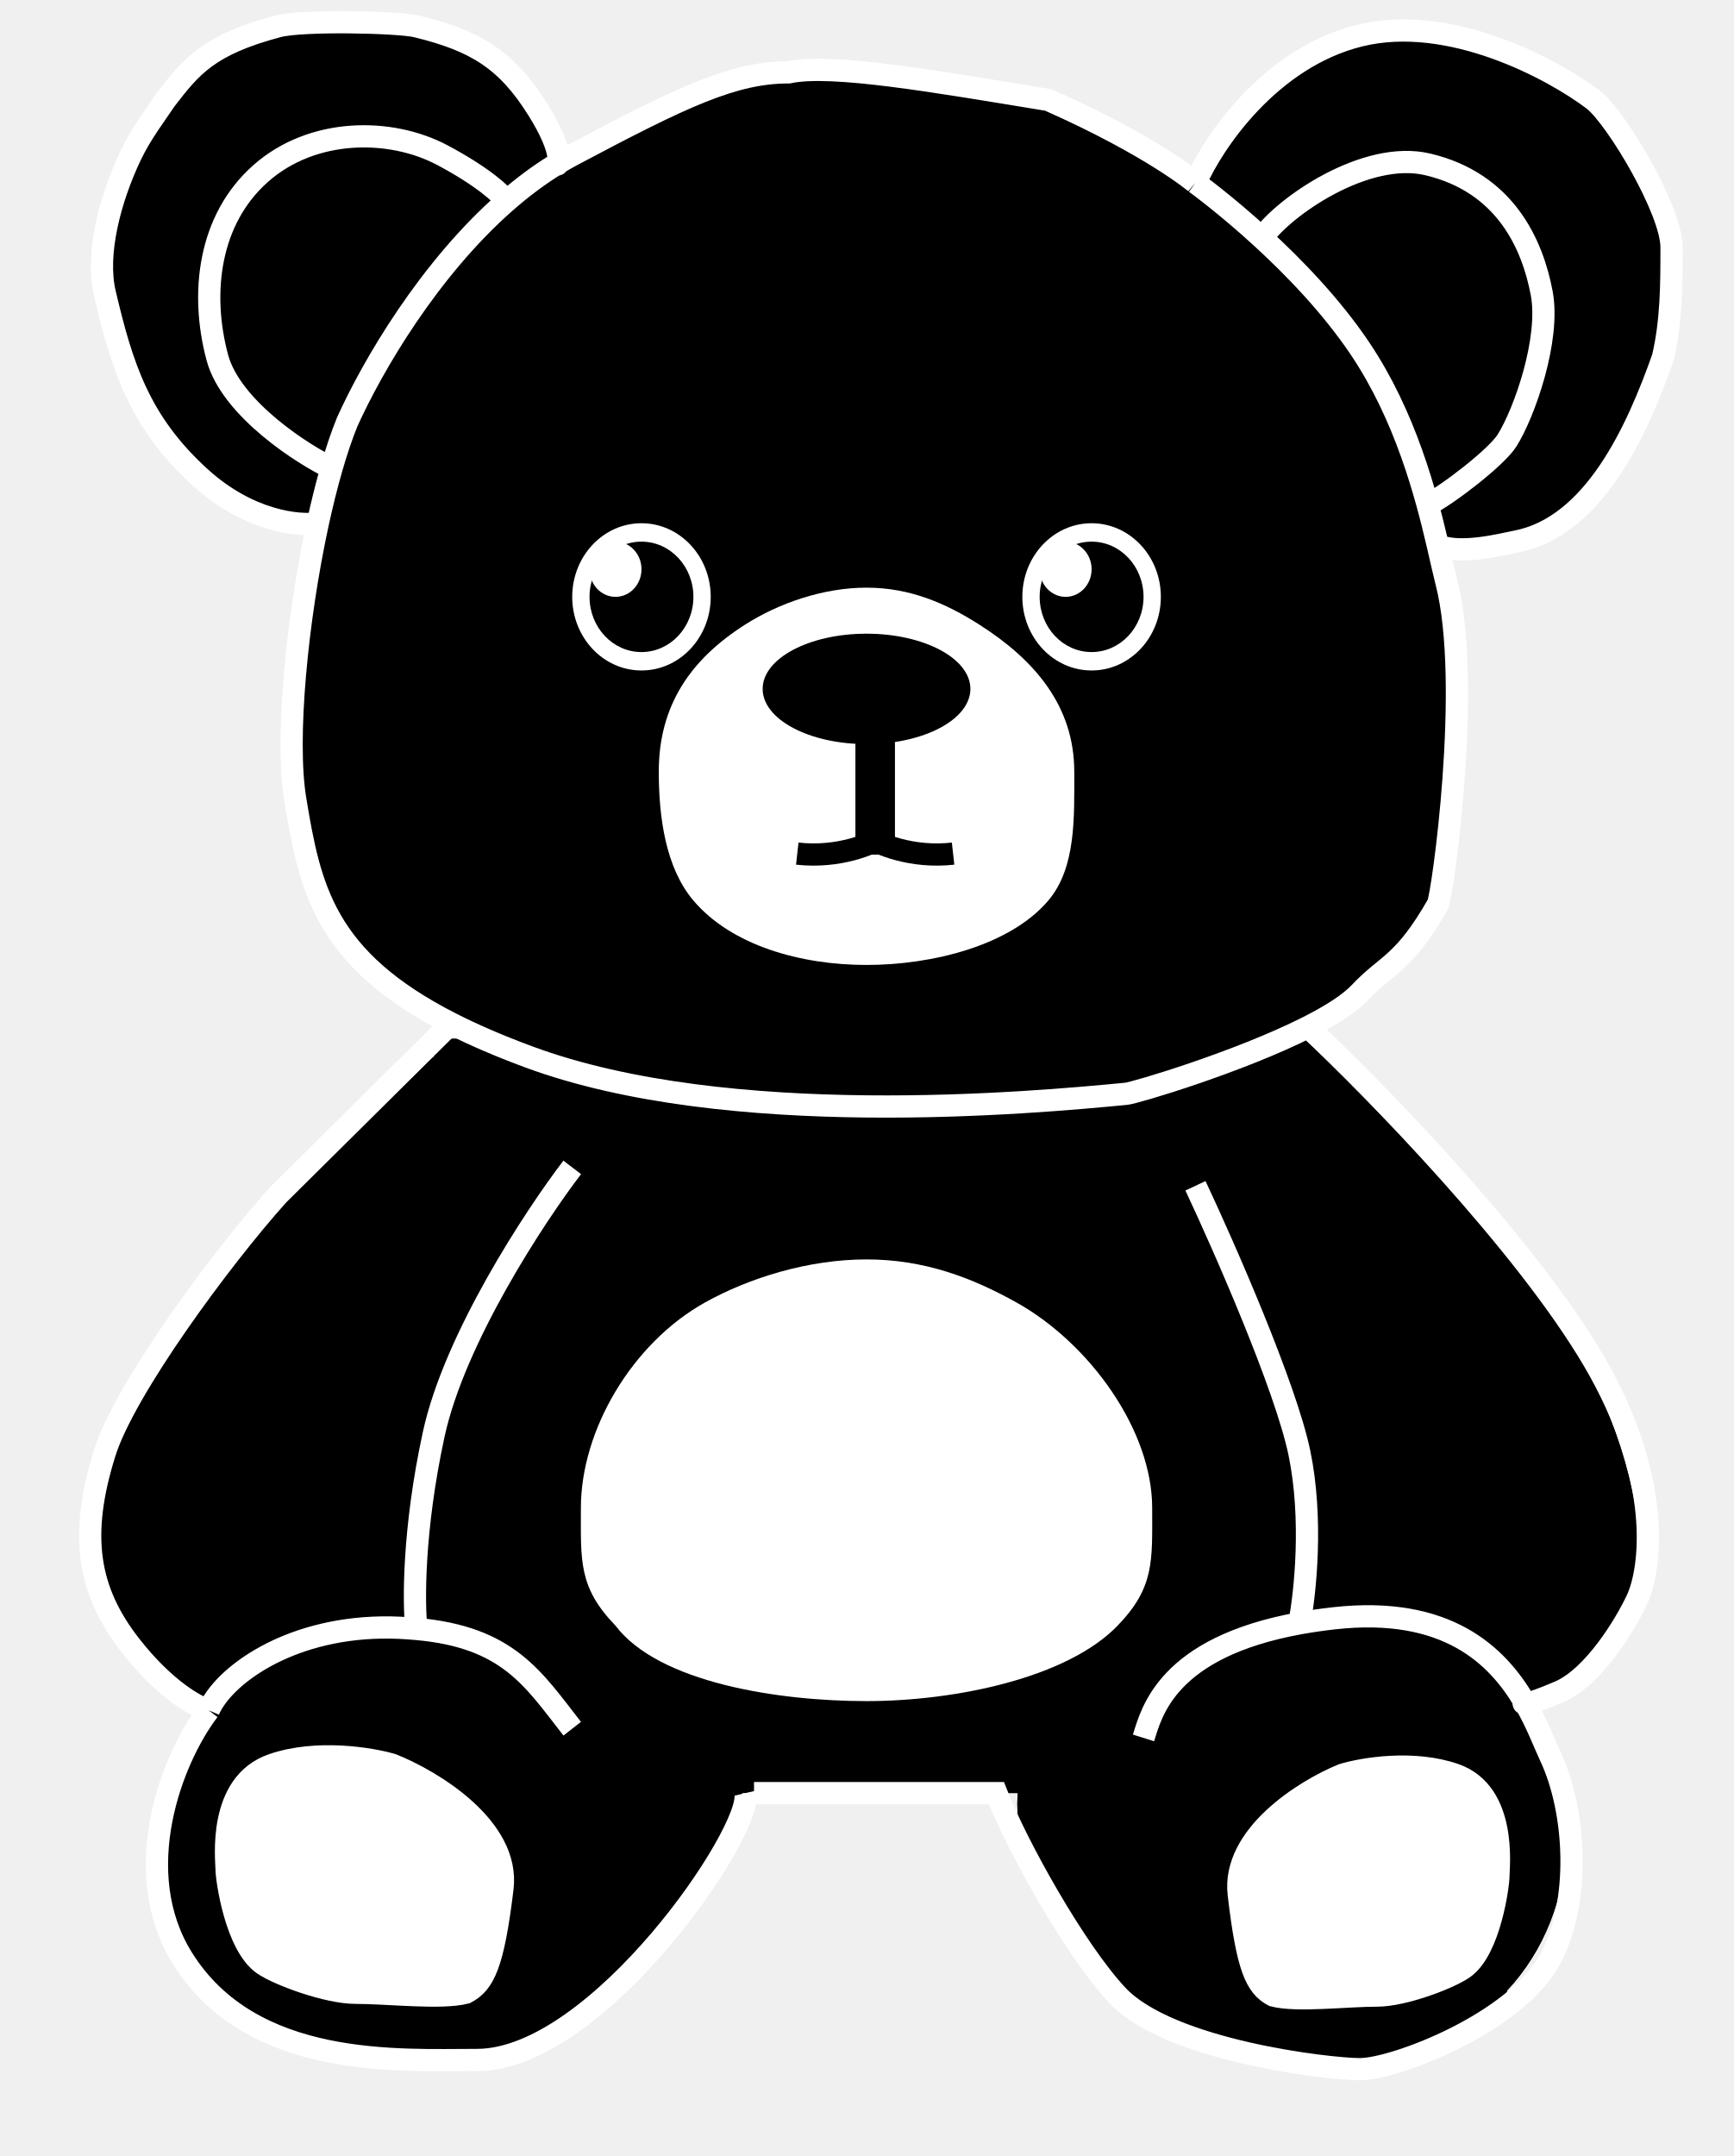
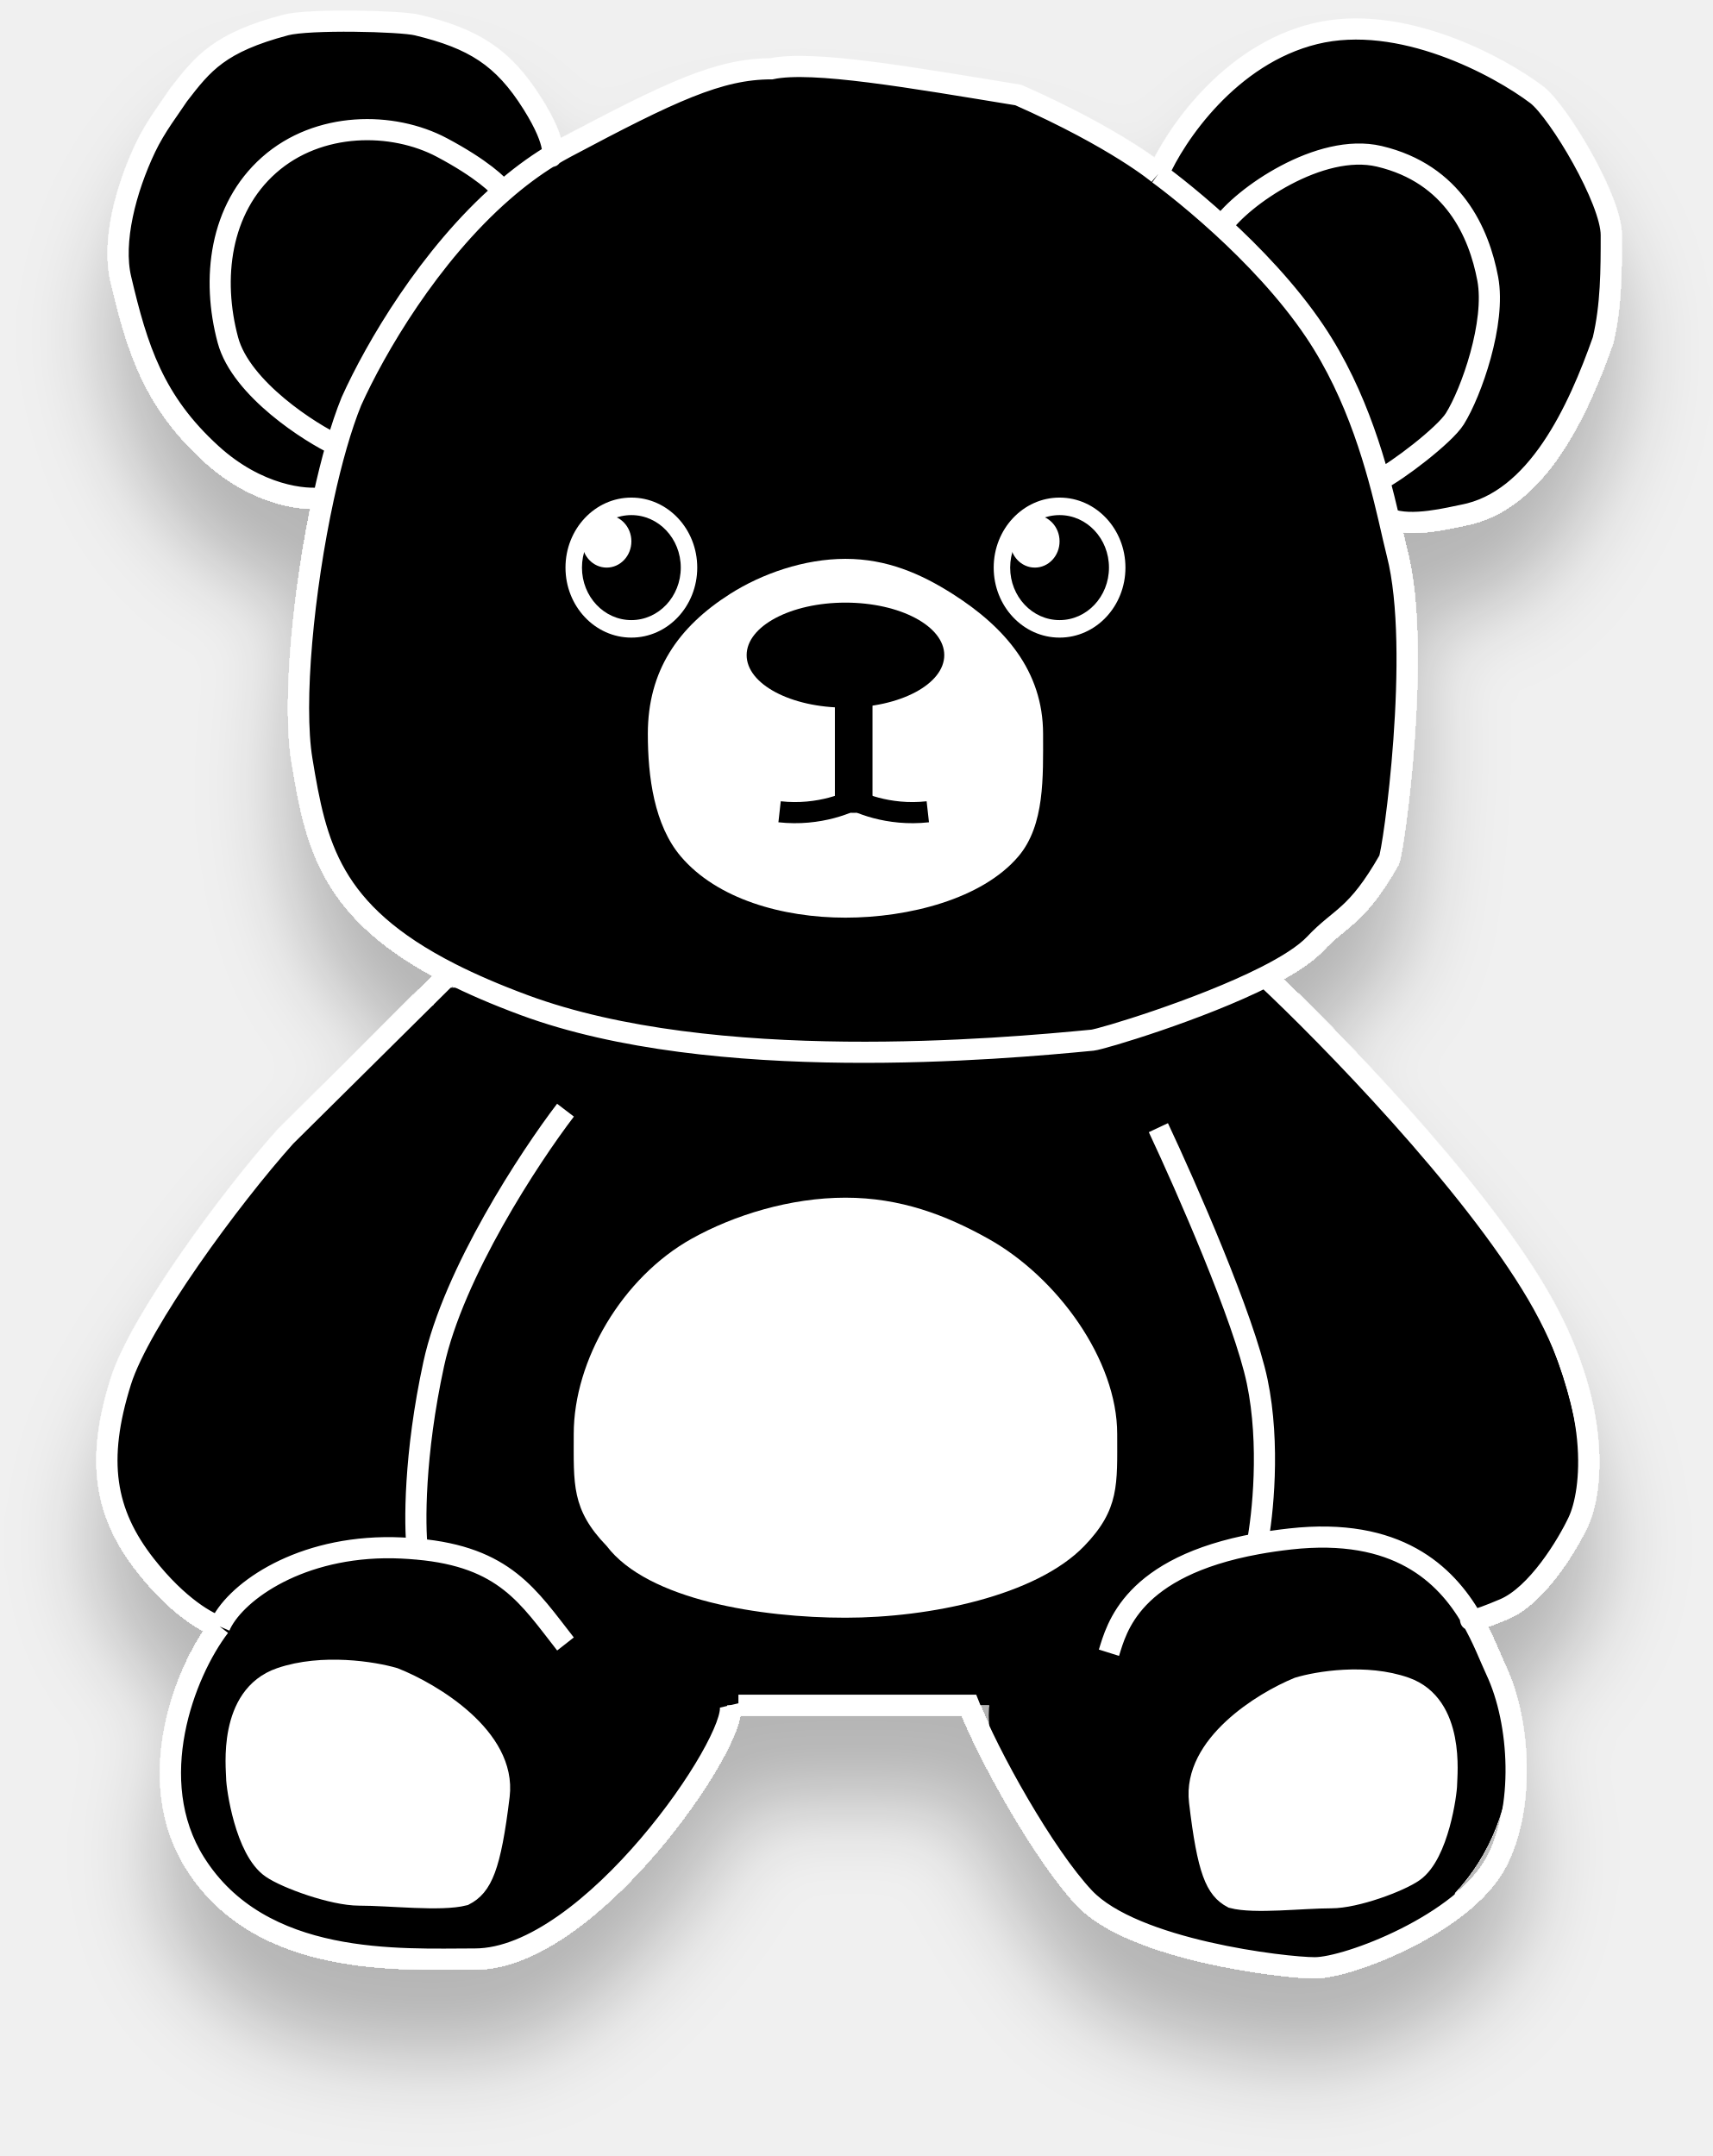
- <svg xmlns="http://www.w3.org/2000/svg" width="78" height="97" viewBox="0 0 78 97" fill="none">
-   <rect x="19.517" y="46.726" width="39.729" height="33.949" fill="black" />
-   <rect x="10.948" y="56.662" width="15.58" height="33.949" fill="black" />
-   <rect x="50.678" y="56.662" width="17.138" height="33.949" fill="black" />
-   <ellipse cx="6.026" cy="9.083" rx="6.026" ry="9.083" transform="matrix(0.691269 -0.722597 0.679141 0.734008 42.8874 81.931)" fill="black" />
-   <ellipse cx="6.026" cy="9.083" rx="6.026" ry="9.083" transform="matrix(0.691269 -0.722597 0.679141 0.734008 42.8874 81.931)" fill="black" />
-   <ellipse cx="6.176" cy="11.058" rx="6.176" ry="11.058" transform="matrix(0.63252 0.774544 -0.734975 0.678094 28.761 71.5662)" fill="black" />
-   <ellipse cx="6.176" cy="11.058" rx="6.176" ry="11.058" transform="matrix(0.63252 0.774544 -0.734975 0.678094 28.761 71.5662)" fill="black" />
-   <ellipse cx="9.945" cy="11.058" rx="9.945" ry="11.058" transform="matrix(0.63252 0.774544 -0.734975 0.678094 19.4129 66.5981)" fill="black" />
-   <ellipse cx="9.945" cy="11.058" rx="9.945" ry="11.058" transform="matrix(0.63252 0.774544 -0.734975 0.678094 19.4129 66.5981)" fill="black" />
-   <path d="M66.743 90.54C64.092 92.618 59.728 93.48 56.91 92.266C55.438 91.633 55.126 90.053 54.119 88.601C51.181 84.367 52.071 78.371 56.105 75.209C60.139 72.046 65.791 72.915 68.729 77.148C71.666 81.382 70.777 87.378 66.743 90.54Z" fill="black" />
-   <path d="M66.743 90.54C64.092 92.618 59.728 93.48 56.91 92.266C55.438 91.633 55.126 90.053 54.119 88.601C51.181 84.367 52.071 78.371 56.105 75.209C60.139 72.046 65.791 72.915 68.729 77.148C71.666 81.382 70.777 87.378 66.743 90.54Z" fill="black" />
-   <path d="M71.609 75.227C67.713 78.281 60.228 74.52 54.89 66.826C49.552 59.133 48.383 50.42 52.279 47.366C55.661 44.715 56.934 43.474 61.973 49.21C62.738 50.081 67.891 55.648 68.595 56.662C73.933 64.356 75.505 72.173 71.609 75.227Z" fill="black" />
-   <path d="M71.609 75.227C67.713 78.281 60.228 74.52 54.89 66.826C49.552 59.133 48.383 50.42 52.279 47.366C55.661 44.715 56.934 43.474 61.973 49.21C62.738 50.081 67.891 55.648 68.595 56.662C73.933 64.356 75.505 72.173 71.609 75.227Z" fill="black" />
-   <path d="M5.106 73.222C3.158 69.496 3.937 61.63 11.727 55.006C17.908 46.873 26.247 42.804 29.873 45.917C33.498 49.03 31.426 58.147 25.245 66.279C20.804 72.123 13.507 76.886 9.001 76.534C7.235 76.396 6.126 74.098 5.106 73.222Z" fill="black" />
-   <path d="M5.106 73.222C3.158 69.496 3.937 61.63 11.727 55.006C17.908 46.873 26.247 42.804 29.873 45.917C33.498 49.03 31.426 58.147 25.245 66.279C20.804 72.123 13.507 76.886 9.001 76.534C7.235 76.396 6.126 74.098 5.106 73.222Z" fill="black" />
-   <path d="M51.846 67.84C51.846 70.219 51.963 71.408 50.288 73.141C48.006 75.503 42.961 76.534 38.992 76.534C35.022 76.534 29.644 75.706 27.697 73.141C26.022 71.408 26.139 70.219 26.139 67.84C26.139 64.346 28.436 60.434 31.721 58.601C33.721 57.485 36.387 56.662 38.992 56.662C41.596 56.662 43.743 57.485 45.742 58.601C49.027 60.434 51.846 64.346 51.846 67.84Z" fill="white" />
-   <path d="M12.264 79.396C14.251 78.712 16.679 79.111 17.645 79.396C19.438 80.108 22.942 82.217 22.611 84.953C22.197 88.373 21.784 89.228 20.956 89.656C19.852 89.941 17.47 89.656 15.989 89.656C14.748 89.656 12.549 88.854 11.851 88.373C10.609 87.518 10.195 84.526 10.195 84.098C10.195 83.671 9.781 80.251 12.264 79.396Z" fill="white" stroke="white" />
-   <path d="M65.479 79.846C63.609 79.184 61.324 79.57 60.415 79.846C58.727 80.536 55.429 82.579 55.741 85.228C56.131 88.54 56.52 89.368 57.299 89.782C58.338 90.058 60.58 89.782 61.973 89.782C63.142 89.782 65.211 89.006 65.868 88.54C67.037 87.712 67.426 84.814 67.426 84.4C67.426 83.986 67.816 80.674 65.479 79.846Z" fill="white" stroke="white" />
-   <path d="M25.749 6.981C30.735 4.331 33.02 3.255 35.487 3.255C37.434 2.841 42.108 3.669 47.172 4.497C51.846 6.567 53.794 8.223 53.794 8.223C54.573 6.429 57.143 2.593 61.194 1.599C65.245 0.605 69.893 3.117 71.711 4.497C72.749 5.325 75.216 9.465 75.216 11.121C75.216 12.777 75.216 14.433 74.827 16.089C73.658 19.401 71.711 23.71 68.205 24.369C67.628 24.478 65.738 24.978 64.7 24.538C64.854 25.201 64.978 25.768 65.089 26.201C66.258 30.755 64.902 40.338 64.7 40.691C63.142 43.414 62.426 43.346 61.194 44.656C60.715 45.165 59.869 45.696 58.857 46.208C61.843 49.002 68.595 55.917 71.711 61.216C74.827 66.515 74.307 70.6 73.658 71.98C73.139 73.084 71.711 75.458 70.153 76.12C69.234 76.511 68.812 76.639 68.647 76.653C68.532 76.662 68.541 76.615 68.595 76.562C68.612 76.593 68.63 76.623 68.647 76.653C68.812 76.639 69.234 76.511 70.153 76.12C71.711 75.458 73.139 73.084 73.658 71.98C74.307 70.6 74.827 66.515 71.711 61.216C68.595 55.917 61.843 49.002 58.857 46.208C55.754 47.778 51.091 49.17 50.678 49.21C46.393 49.624 32.76 50.866 23.802 47.554C22.459 47.057 21.299 46.555 20.296 46.045C14.61 43.151 13.947 39.982 13.285 35.962C12.837 33.244 13.356 27.893 14.3 23.541C13.443 23.679 11.182 23.459 9.001 21.471C6.274 18.987 5.495 16.503 4.716 13.191C4.302 11.431 4.942 8.965 5.885 6.981C6.361 5.979 7.05 5.099 7.443 4.497C8.611 2.979 9.39 2.013 12.506 1.185C13.613 0.891 17.937 0.991 18.738 1.185C21.395 1.829 22.794 2.684 24.191 4.911C25.116 6.386 25.189 7.116 25.12 7.338C25.327 7.213 25.537 7.094 25.749 6.981Z" fill="black" />
-   <path d="M53.794 8.223C53.794 8.223 51.846 6.567 47.172 4.497C42.108 3.669 37.434 2.841 35.487 3.255C33.02 3.255 30.735 4.331 25.749 6.981C25.505 7.111 25.264 7.249 25.026 7.395M53.794 8.223C54.573 6.429 57.143 2.593 61.194 1.599C65.245 0.605 69.893 3.117 71.711 4.497C72.749 5.325 75.216 9.465 75.216 11.121C75.216 12.777 75.216 14.433 74.827 16.089C73.658 19.401 71.711 23.71 68.205 24.369C67.628 24.478 65.738 24.978 64.7 24.538M53.794 8.223C53.794 8.223 55.126 9.183 56.788 10.707M64.7 24.538C64.854 25.201 64.978 25.768 65.089 26.201C66.258 30.755 64.902 40.338 64.7 40.691C63.142 43.414 62.426 43.346 61.194 44.656C60.715 45.165 59.869 45.696 58.857 46.208M64.7 24.538C64.159 22.219 63.245 18.726 61.194 15.675C59.912 13.768 58.226 12.026 56.788 10.707M25.026 7.395C25.137 7.533 25.438 6.898 24.191 4.911C22.794 2.684 21.395 1.829 18.738 1.185C17.937 0.991 13.613 0.891 12.506 1.185C9.39 2.013 8.611 2.979 7.443 4.497C7.05 5.099 6.361 5.979 5.885 6.981C4.942 8.965 4.302 11.431 4.716 13.191C5.495 16.503 6.274 18.987 9.001 21.471C11.182 23.459 13.443 23.679 14.3 23.541M25.026 7.395C24.246 7.873 23.5 8.434 22.793 9.051M14.3 23.541C13.356 27.893 12.837 33.244 13.285 35.962C13.947 39.982 14.61 43.151 20.296 46.045M14.3 23.541C14.491 22.663 14.699 21.825 14.921 21.057M20.296 46.045C21.299 46.555 22.459 47.057 23.802 47.554C32.76 50.866 46.393 49.624 50.678 49.21C51.091 49.17 55.754 47.778 58.857 46.208M20.296 46.045L12.506 53.764C9.909 56.662 5.608 62.511 4.716 65.356C3.547 69.082 3.937 71.566 5.885 74.05C7.443 76.037 8.871 76.81 9.39 76.948M9.39 76.948C10.039 75.43 12.896 73.287 17.18 73.222C17.743 73.214 18.261 73.244 18.738 73.287M9.39 76.948C7.702 79.156 5.777 84.229 8.222 88.126C11.338 93.094 17.938 92.68 21.465 92.68C26.918 92.68 33.929 82.33 33.539 80.674M25.749 77.776C24.003 75.549 22.883 73.654 18.738 73.287M25.749 52.522C24.061 54.73 20.452 60.222 19.517 64.528C18.582 68.834 18.608 72.161 18.738 73.287M33.929 80.674H44.835C45.744 83.02 48.393 87.768 50.288 89.782C52.625 92.266 59.79 93.094 61.194 93.094C62.752 93.094 68.205 91.025 69.763 88.126C71.13 85.585 70.932 81.502 69.763 79.018C69.484 78.426 69.15 77.512 68.595 76.562M51.456 78.19C51.817 77.041 52.51 74.122 58.468 73.035M53.794 53.35C55.092 56.11 57.844 62.375 58.468 65.356C59.091 68.337 58.727 71.717 58.468 73.035M58.468 73.035C58.951 72.947 59.47 72.87 60.026 72.808C65.104 72.24 67.379 74.487 68.595 76.562M58.857 46.208C61.843 49.002 68.595 55.917 71.711 61.216C74.827 66.515 74.307 70.6 73.658 71.98C73.139 73.084 71.711 75.458 70.153 76.12C68.595 76.783 68.465 76.691 68.595 76.562M14.921 21.057C15.143 20.286 15.378 19.586 15.622 18.987C16.751 16.478 19.308 12.089 22.793 9.051M14.921 21.057C13.726 20.505 10.403 18.408 9.78 16.089C9.001 13.191 9.39 9.879 11.727 7.809C14.064 5.739 17.57 5.739 19.907 6.981C21.776 7.975 22.61 8.775 22.793 9.051M56.788 10.707C57.737 9.327 61.438 6.733 64.242 7.395C67.748 8.223 68.962 11.005 69.374 13.191C69.763 15.261 68.595 18.573 67.816 19.815C67.333 20.586 65.089 22.299 64.242 22.713" stroke="white" />
-   <path d="M48.34 34.719C48.34 36.752 48.428 39.035 47.172 40.516C45.46 42.533 41.97 43.414 38.992 43.414C36.015 43.414 32.914 42.533 31.202 40.516C29.946 39.035 29.644 36.752 29.644 34.719C29.644 31.735 31.075 29.661 33.539 28.095C35.039 27.142 37.039 26.439 38.992 26.439C40.946 26.439 42.556 27.142 44.056 28.095C46.52 29.661 48.34 31.735 48.34 34.719Z" fill="white" />
-   <path d="M38.992 32.65V38.446" stroke="black" />
-   <path d="M39.771 32.65V38.446" stroke="black" />
-   <path d="M39.771 37.618C39.252 37.967 37.746 38.614 35.876 38.405" stroke="black" />
-   <path d="M38.992 37.618C39.512 37.967 41.018 38.614 42.887 38.405" stroke="black" />
-   <ellipse cx="38.992" cy="30.994" rx="4.674" ry="2.484" fill="black" />
-   <ellipse cx="49.12" cy="26.853" rx="3.116" ry="3.312" fill="white" />
-   <ellipse cx="28.865" cy="26.853" rx="3.116" ry="3.312" fill="white" />
-   <ellipse cx="28.865" cy="26.853" rx="2.337" ry="2.484" fill="black" />
-   <ellipse cx="27.697" cy="25.611" rx="1.169" ry="1.242" fill="white" />
-   <ellipse cx="49.12" cy="26.853" rx="2.337" ry="2.484" fill="black" />
-   <ellipse cx="47.951" cy="25.611" rx="1.169" ry="1.242" fill="white" />
+ <svg xmlns="http://www.w3.org/2000/svg" width="81" height="102" viewBox="0 0 81 102" fill="none">
+   <g filter="url(#filter0_d_4_95)">
+     <rect x="20.517" y="46.726" width="39.729" height="33.949" fill="black" />
+     <rect x="11.948" y="56.662" width="15.58" height="33.949" fill="black" />
+     <rect x="51.678" y="56.662" width="17.138" height="33.949" fill="black" />
+     <ellipse cx="6.026" cy="9.083" rx="6.026" ry="9.083" transform="matrix(0.691269 -0.722597 0.679141 0.734008 43.8874 81.931)" fill="black" />
+     <ellipse cx="6.026" cy="9.083" rx="6.026" ry="9.083" transform="matrix(0.691269 -0.722597 0.679141 0.734008 43.8874 81.931)" fill="black" />
+     <ellipse cx="6.176" cy="11.058" rx="6.176" ry="11.058" transform="matrix(0.63252 0.774544 -0.734975 0.678094 29.761 71.5662)" fill="black" />
+     <ellipse cx="6.176" cy="11.058" rx="6.176" ry="11.058" transform="matrix(0.63252 0.774544 -0.734975 0.678094 29.761 71.5662)" fill="black" />
+     <ellipse cx="9.945" cy="11.058" rx="9.945" ry="11.058" transform="matrix(0.63252 0.774544 -0.734975 0.678094 20.4129 66.5981)" fill="black" />
+     <ellipse cx="9.945" cy="11.058" rx="9.945" ry="11.058" transform="matrix(0.63252 0.774544 -0.734975 0.678094 20.4129 66.5981)" fill="black" />
+     <path d="M67.743 90.54C65.092 92.618 60.728 93.48 57.91 92.266C56.438 91.633 56.126 90.053 55.119 88.601C52.181 84.367 53.071 78.371 57.105 75.209C61.139 72.046 66.791 72.915 69.729 77.148C72.666 81.382 71.777 87.378 67.743 90.54Z" fill="black" />
+     <path d="M67.743 90.54C65.092 92.618 60.728 93.48 57.91 92.266C56.438 91.633 56.126 90.053 55.119 88.601C52.181 84.367 53.071 78.371 57.105 75.209C61.139 72.046 66.791 72.915 69.729 77.148C72.666 81.382 71.777 87.378 67.743 90.54Z" fill="black" />
+     <path d="M72.609 75.227C68.713 78.281 61.228 74.52 55.89 66.826C50.552 59.133 49.383 50.42 53.279 47.366C56.661 44.715 57.934 43.474 62.973 49.21C63.738 50.081 68.891 55.648 69.595 56.662C74.933 64.356 76.505 72.173 72.609 75.227Z" fill="black" />
+     <path d="M72.609 75.227C68.713 78.281 61.228 74.52 55.89 66.826C50.552 59.133 49.383 50.42 53.279 47.366C56.661 44.715 57.934 43.474 62.973 49.21C63.738 50.081 68.891 55.648 69.595 56.662C74.933 64.356 76.505 72.173 72.609 75.227Z" fill="black" />
+     <path d="M6.106 73.222C4.158 69.496 4.937 61.63 12.727 55.006C18.908 46.873 27.247 42.804 30.873 45.917C34.498 49.03 32.426 58.147 26.245 66.279C21.804 72.123 14.507 76.886 10.001 76.534C8.235 76.396 7.126 74.098 6.106 73.222Z" fill="black" />
+     <path d="M6.106 73.222C4.158 69.496 4.937 61.63 12.727 55.006C18.908 46.873 27.247 42.804 30.873 45.917C34.498 49.03 32.426 58.147 26.245 66.279C21.804 72.123 14.507 76.886 10.001 76.534C8.235 76.396 7.126 74.098 6.106 73.222Z" fill="black" />
+     <path d="M52.846 67.84C52.846 70.219 52.963 71.408 51.288 73.141C49.006 75.503 43.961 76.534 39.992 76.534C36.022 76.534 30.644 75.706 28.697 73.141C27.022 71.408 27.139 70.219 27.139 67.84C27.139 64.346 29.436 60.434 32.721 58.601C34.721 57.485 37.387 56.662 39.992 56.662C42.596 56.662 44.743 57.485 46.742 58.601C50.027 60.434 52.846 64.346 52.846 67.84Z" fill="white" />
+     <path d="M13.264 79.396C15.251 78.712 17.679 79.111 18.645 79.396C20.438 80.108 23.942 82.217 23.611 84.953C23.197 88.373 22.784 89.228 21.956 89.656C20.852 89.941 18.47 89.656 16.989 89.656C15.748 89.656 13.549 88.854 12.851 88.373C11.609 87.518 11.195 84.526 11.195 84.098C11.195 83.671 10.781 80.251 13.264 79.396Z" fill="white" stroke="white" />
+     <path d="M66.479 79.846C64.609 79.184 62.324 79.57 61.415 79.846C59.727 80.536 56.429 82.579 56.741 85.228C57.131 88.54 57.52 89.368 58.299 89.782C59.338 90.058 61.58 89.782 62.973 89.782C64.142 89.782 66.211 89.006 66.868 88.54C68.037 87.712 68.426 84.814 68.426 84.4C68.426 83.986 68.816 80.674 66.479 79.846Z" fill="white" stroke="white" />
+     <path d="M26.749 6.981C31.735 4.331 34.02 3.255 36.487 3.255C38.434 2.841 43.108 3.669 48.172 4.497C52.846 6.567 54.794 8.223 54.794 8.223C55.573 6.429 58.143 2.593 62.194 1.599C66.245 0.605 70.893 3.117 72.711 4.497C73.749 5.325 76.216 9.465 76.216 11.121C76.216 12.777 76.216 14.433 75.827 16.089C74.658 19.401 72.711 23.71 69.205 24.369C68.628 24.478 66.738 24.978 65.7 24.538C65.854 25.201 65.978 25.768 66.089 26.201C67.258 30.755 65.902 40.338 65.7 40.691C64.142 43.414 63.426 43.346 62.194 44.656C61.715 45.165 60.869 45.696 59.857 46.208C62.843 49.002 69.595 55.917 72.711 61.216C75.827 66.515 75.307 70.6 74.658 71.98C74.139 73.084 72.711 75.458 71.153 76.12C70.234 76.511 69.812 76.639 69.647 76.653C69.532 76.662 69.541 76.615 69.595 76.562C69.612 76.593 69.63 76.623 69.647 76.653C69.812 76.639 70.234 76.511 71.153 76.12C72.711 75.458 74.139 73.084 74.658 71.98C75.307 70.6 75.827 66.515 72.711 61.216C69.595 55.917 62.843 49.002 59.857 46.208C56.754 47.778 52.091 49.17 51.678 49.21C47.393 49.624 33.76 50.866 24.802 47.554C23.459 47.057 22.299 46.555 21.296 46.045C15.61 43.151 14.947 39.982 14.285 35.962C13.837 33.244 14.356 27.893 15.3 23.541C14.443 23.679 12.182 23.459 10.001 21.471C7.274 18.987 6.495 16.503 5.716 13.191C5.302 11.431 5.942 8.965 6.885 6.981C7.361 5.979 8.05 5.099 8.443 4.497C9.611 2.979 10.39 2.013 13.506 1.185C14.613 0.891 18.937 0.991 19.738 1.185C22.395 1.829 23.794 2.684 25.191 4.911C26.116 6.386 26.189 7.116 26.12 7.338C26.327 7.213 26.537 7.094 26.749 6.981Z" fill="black" />
+     <path d="M54.794 8.223C54.794 8.223 52.846 6.567 48.172 4.497C43.108 3.669 38.434 2.841 36.487 3.255C34.02 3.255 31.735 4.331 26.749 6.981C26.505 7.111 26.264 7.249 26.026 7.395M54.794 8.223C55.573 6.429 58.143 2.593 62.194 1.599C66.245 0.605 70.893 3.117 72.711 4.497C73.749 5.325 76.216 9.465 76.216 11.121C76.216 12.777 76.216 14.433 75.827 16.089C74.658 19.401 72.711 23.71 69.205 24.369C68.628 24.478 66.738 24.978 65.7 24.538M54.794 8.223C54.794 8.223 56.126 9.183 57.788 10.707M65.7 24.538C65.854 25.201 65.978 25.768 66.089 26.201C67.258 30.755 65.902 40.338 65.7 40.691C64.142 43.414 63.426 43.346 62.194 44.656C61.715 45.165 60.869 45.696 59.857 46.208M65.7 24.538C65.159 22.219 64.245 18.726 62.194 15.675C60.912 13.768 59.226 12.026 57.788 10.707M26.026 7.395C26.137 7.533 26.438 6.898 25.191 4.911C23.794 2.684 22.395 1.829 19.738 1.185C18.937 0.991 14.613 0.891 13.506 1.185C10.39 2.013 9.611 2.979 8.443 4.497C8.05 5.099 7.361 5.979 6.885 6.981C5.942 8.965 5.302 11.431 5.716 13.191C6.495 16.503 7.274 18.987 10.001 21.471C12.182 23.459 14.443 23.679 15.3 23.541M26.026 7.395C25.246 7.873 24.5 8.434 23.793 9.051M15.3 23.541C14.356 27.893 13.837 33.244 14.285 35.962C14.947 39.982 15.61 43.151 21.296 46.045M15.3 23.541C15.491 22.663 15.699 21.825 15.921 21.057M21.296 46.045C22.299 46.555 23.459 47.057 24.802 47.554C33.76 50.866 47.393 49.624 51.678 49.21C52.091 49.17 56.754 47.778 59.857 46.208M21.296 46.045L13.506 53.764C10.909 56.662 6.608 62.511 5.716 65.356C4.547 69.082 4.937 71.566 6.885 74.05C8.443 76.037 9.871 76.81 10.39 76.948M10.39 76.948C11.039 75.43 13.896 73.287 18.18 73.222C18.743 73.214 19.261 73.244 19.738 73.287M10.39 76.948C8.702 79.156 6.777 84.229 9.222 88.126C12.338 93.094 18.938 92.68 22.465 92.68C27.918 92.68 34.929 82.33 34.539 80.674M26.749 77.776C25.003 75.549 23.883 73.654 19.738 73.287M26.749 52.522C25.061 54.73 21.452 60.222 20.517 64.528C19.582 68.834 19.608 72.161 19.738 73.287M34.929 80.674H45.835C46.744 83.02 49.393 87.768 51.288 89.782C53.625 92.266 60.79 93.094 62.194 93.094C63.752 93.094 69.205 91.025 70.763 88.126C72.13 85.585 71.932 81.502 70.763 79.018C70.484 78.426 70.15 77.512 69.595 76.562M52.456 78.19C52.817 77.041 53.51 74.122 59.468 73.035M54.794 53.35C56.092 56.11 58.844 62.375 59.468 65.356C60.091 68.337 59.727 71.717 59.468 73.035M59.468 73.035C59.951 72.947 60.47 72.87 61.026 72.808C66.104 72.24 68.379 74.487 69.595 76.562M59.857 46.208C62.843 49.002 69.595 55.917 72.711 61.216C75.827 66.515 75.307 70.6 74.658 71.98C74.139 73.084 72.711 75.458 71.153 76.12C69.595 76.783 69.465 76.691 69.595 76.562M15.921 21.057C16.143 20.286 16.378 19.586 16.622 18.987C17.751 16.478 20.308 12.089 23.793 9.051M15.921 21.057C14.726 20.505 11.403 18.408 10.78 16.089C10.001 13.191 10.39 9.879 12.727 7.809C15.064 5.739 18.57 5.739 20.907 6.981C22.776 7.975 23.61 8.775 23.793 9.051M57.788 10.707C58.737 9.327 62.438 6.733 65.242 7.395C68.748 8.223 69.962 11.005 70.374 13.191C70.763 15.261 69.595 18.573 68.816 19.815C68.333 20.586 66.089 22.299 65.242 22.713" stroke="white" />
+     <path d="M49.34 34.72C49.34 36.752 49.428 39.035 48.172 40.516C46.46 42.533 42.97 43.414 39.992 43.414C37.015 43.414 33.914 42.533 32.202 40.516C30.946 39.035 30.644 36.752 30.644 34.72C30.644 31.735 32.075 29.661 34.539 28.095C36.039 27.142 38.039 26.439 39.992 26.439C41.946 26.439 43.556 27.142 45.056 28.095C47.52 29.661 49.34 31.735 49.34 34.72Z" fill="white" />
+     <path d="M39.992 32.65V38.446" stroke="black" />
+     <path d="M40.771 32.65V38.446" stroke="black" />
+     <path d="M40.771 37.618C40.252 37.967 38.746 38.614 36.876 38.405" stroke="black" />
+     <path d="M39.992 37.618C40.512 37.967 42.018 38.614 43.887 38.405" stroke="black" />
+     <ellipse cx="39.992" cy="30.994" rx="4.674" ry="2.484" fill="black" />
+     <ellipse cx="50.12" cy="26.853" rx="3.116" ry="3.312" fill="white" />
+     <ellipse cx="29.865" cy="26.853" rx="3.116" ry="3.312" fill="white" />
+     <ellipse cx="29.865" cy="26.853" rx="2.337" ry="2.484" fill="black" />
+     <ellipse cx="28.697" cy="25.611" rx="1.169" ry="1.242" fill="white" />
+     <ellipse cx="50.12" cy="26.853" rx="2.337" ry="2.484" fill="black" />
+     <ellipse cx="48.951" cy="25.611" rx="1.169" ry="1.242" fill="white" />
+   </g>
+   <defs>
+     <filter id="filter0_d_4_95" x="-3" y="0.5" width="86" height="104.5" filterUnits="userSpaceOnUse" color-interpolation-filters="sRGB">
+       <feFlood flood-opacity="0" result="BackgroundImageFix" />
+       <feColorMatrix in="SourceAlpha" type="matrix" values="0 0 0 0 0 0 0 0 0 0 0 0 0 0 0 0 0 0 127 0" result="hardAlpha" />
+       <feOffset dy="4" />
+       <feGaussianBlur stdDeviation="2" />
+       <feComposite in2="hardAlpha" operator="out" />
+       <feColorMatrix type="matrix" values="0 0 0 0 0 0 0 0 0 0 0 0 0 0 0 0 0 0 0.25 0" />
+       <feBlend mode="normal" in2="BackgroundImageFix" result="effect1_dropShadow_4_95" />
+       <feBlend mode="normal" in="SourceGraphic" in2="effect1_dropShadow_4_95" result="shape" />
+     </filter>
+   </defs>
</svg>
